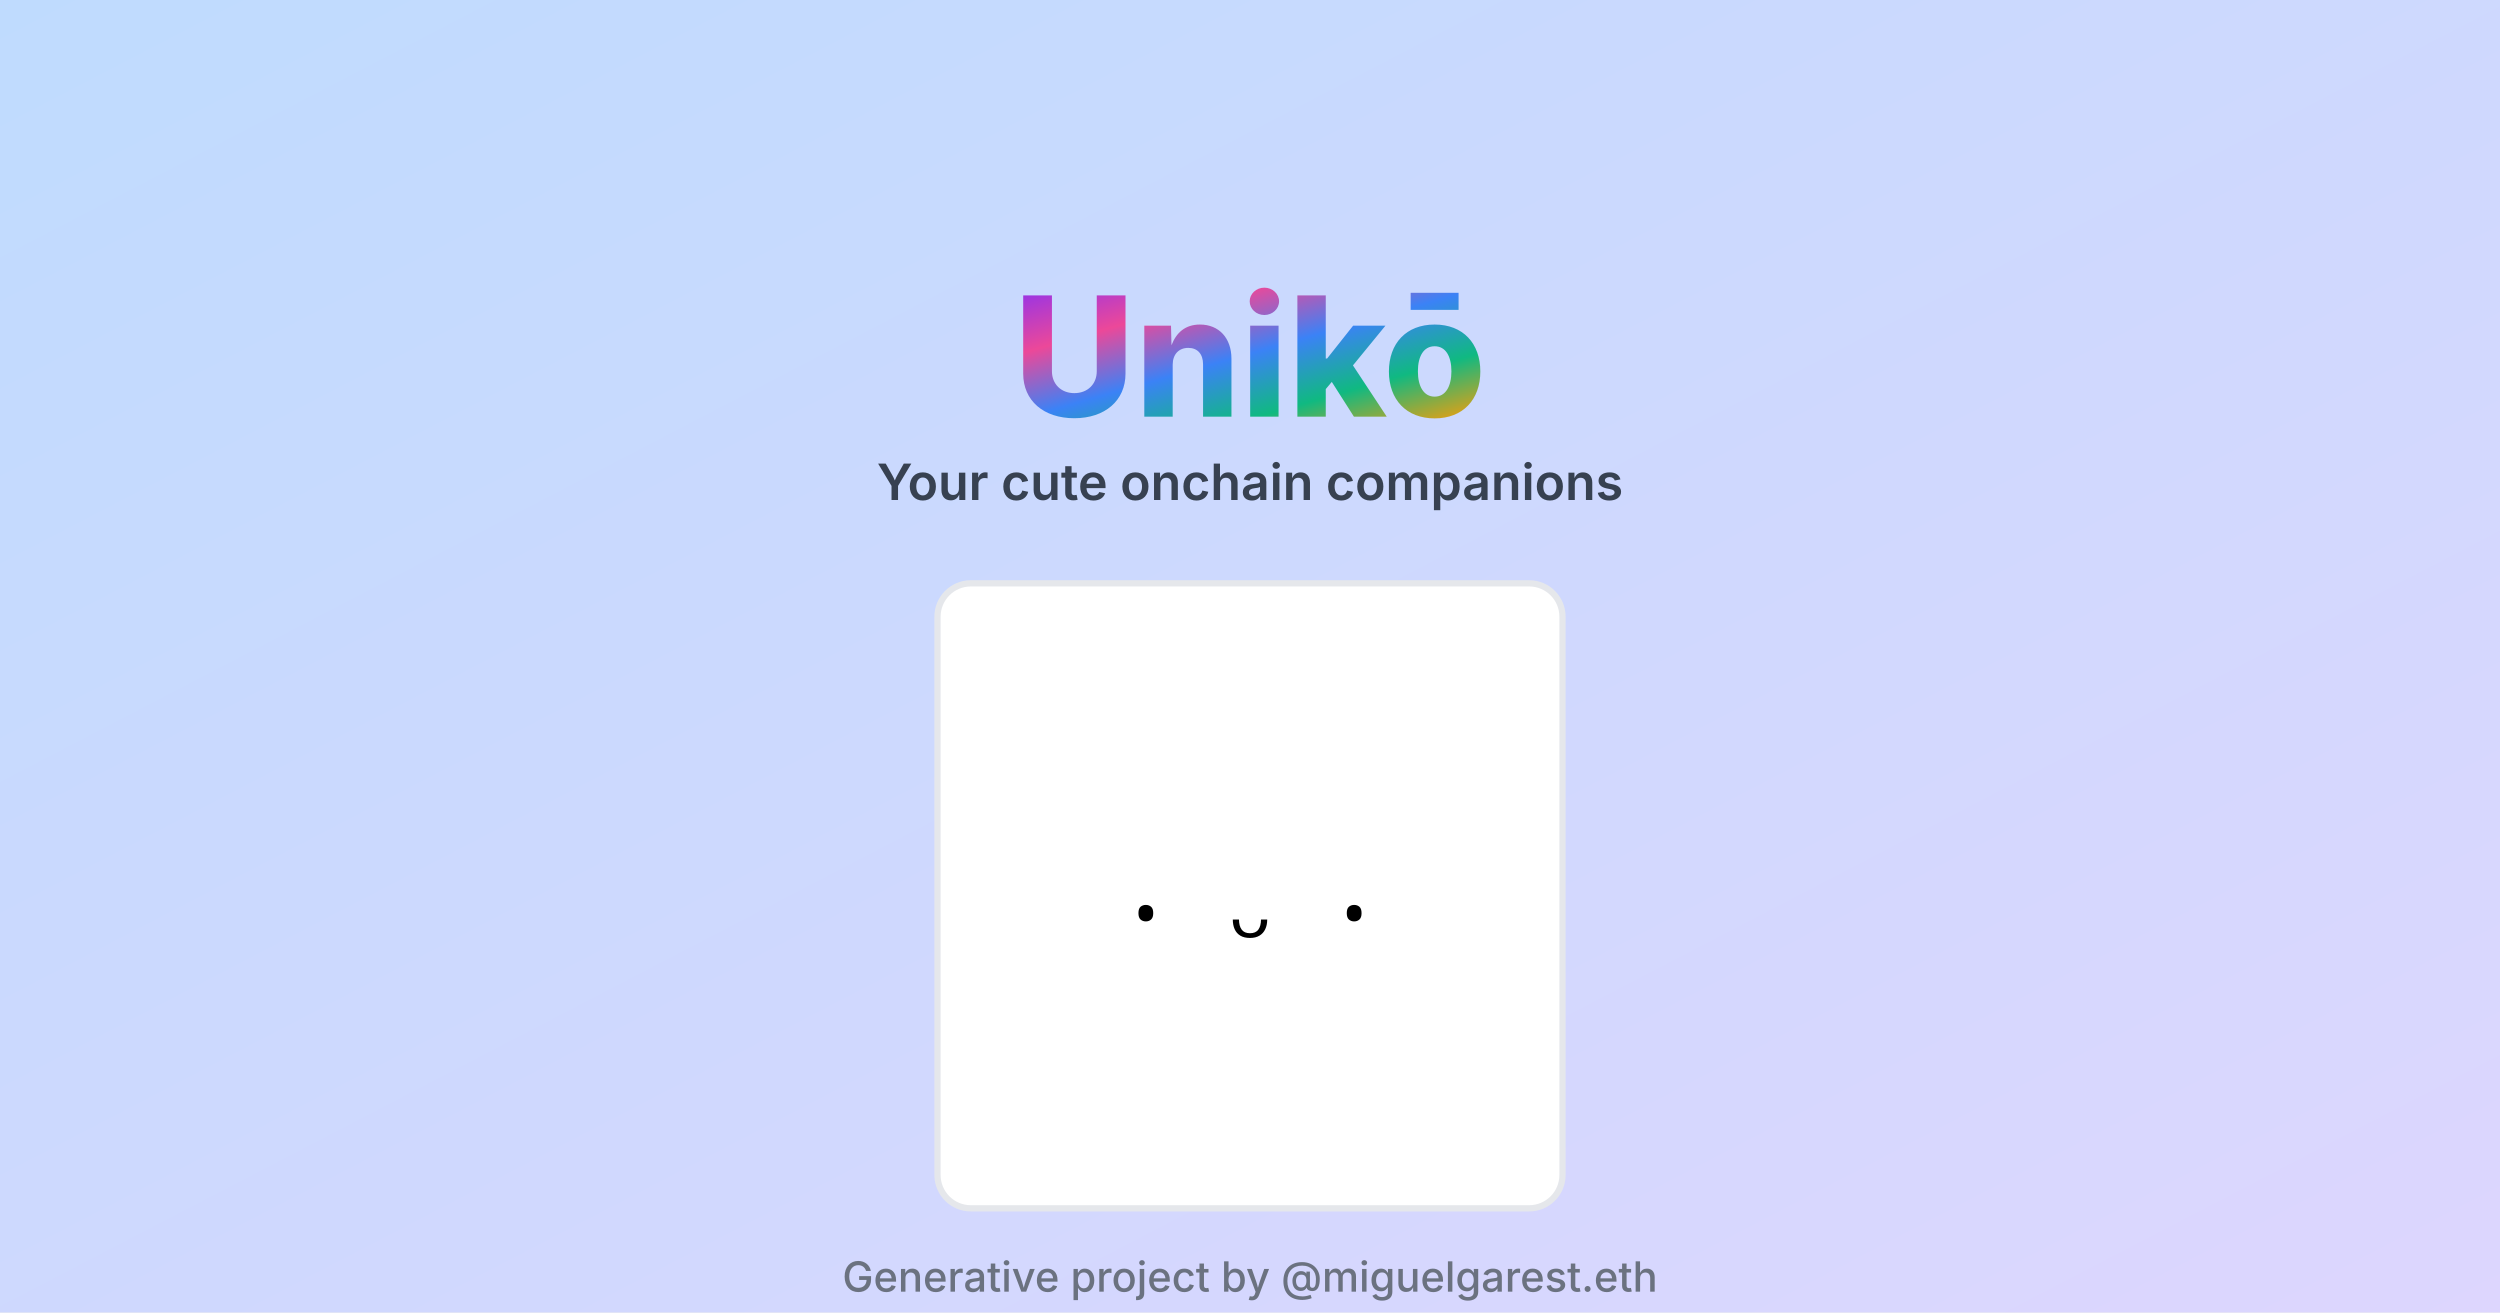
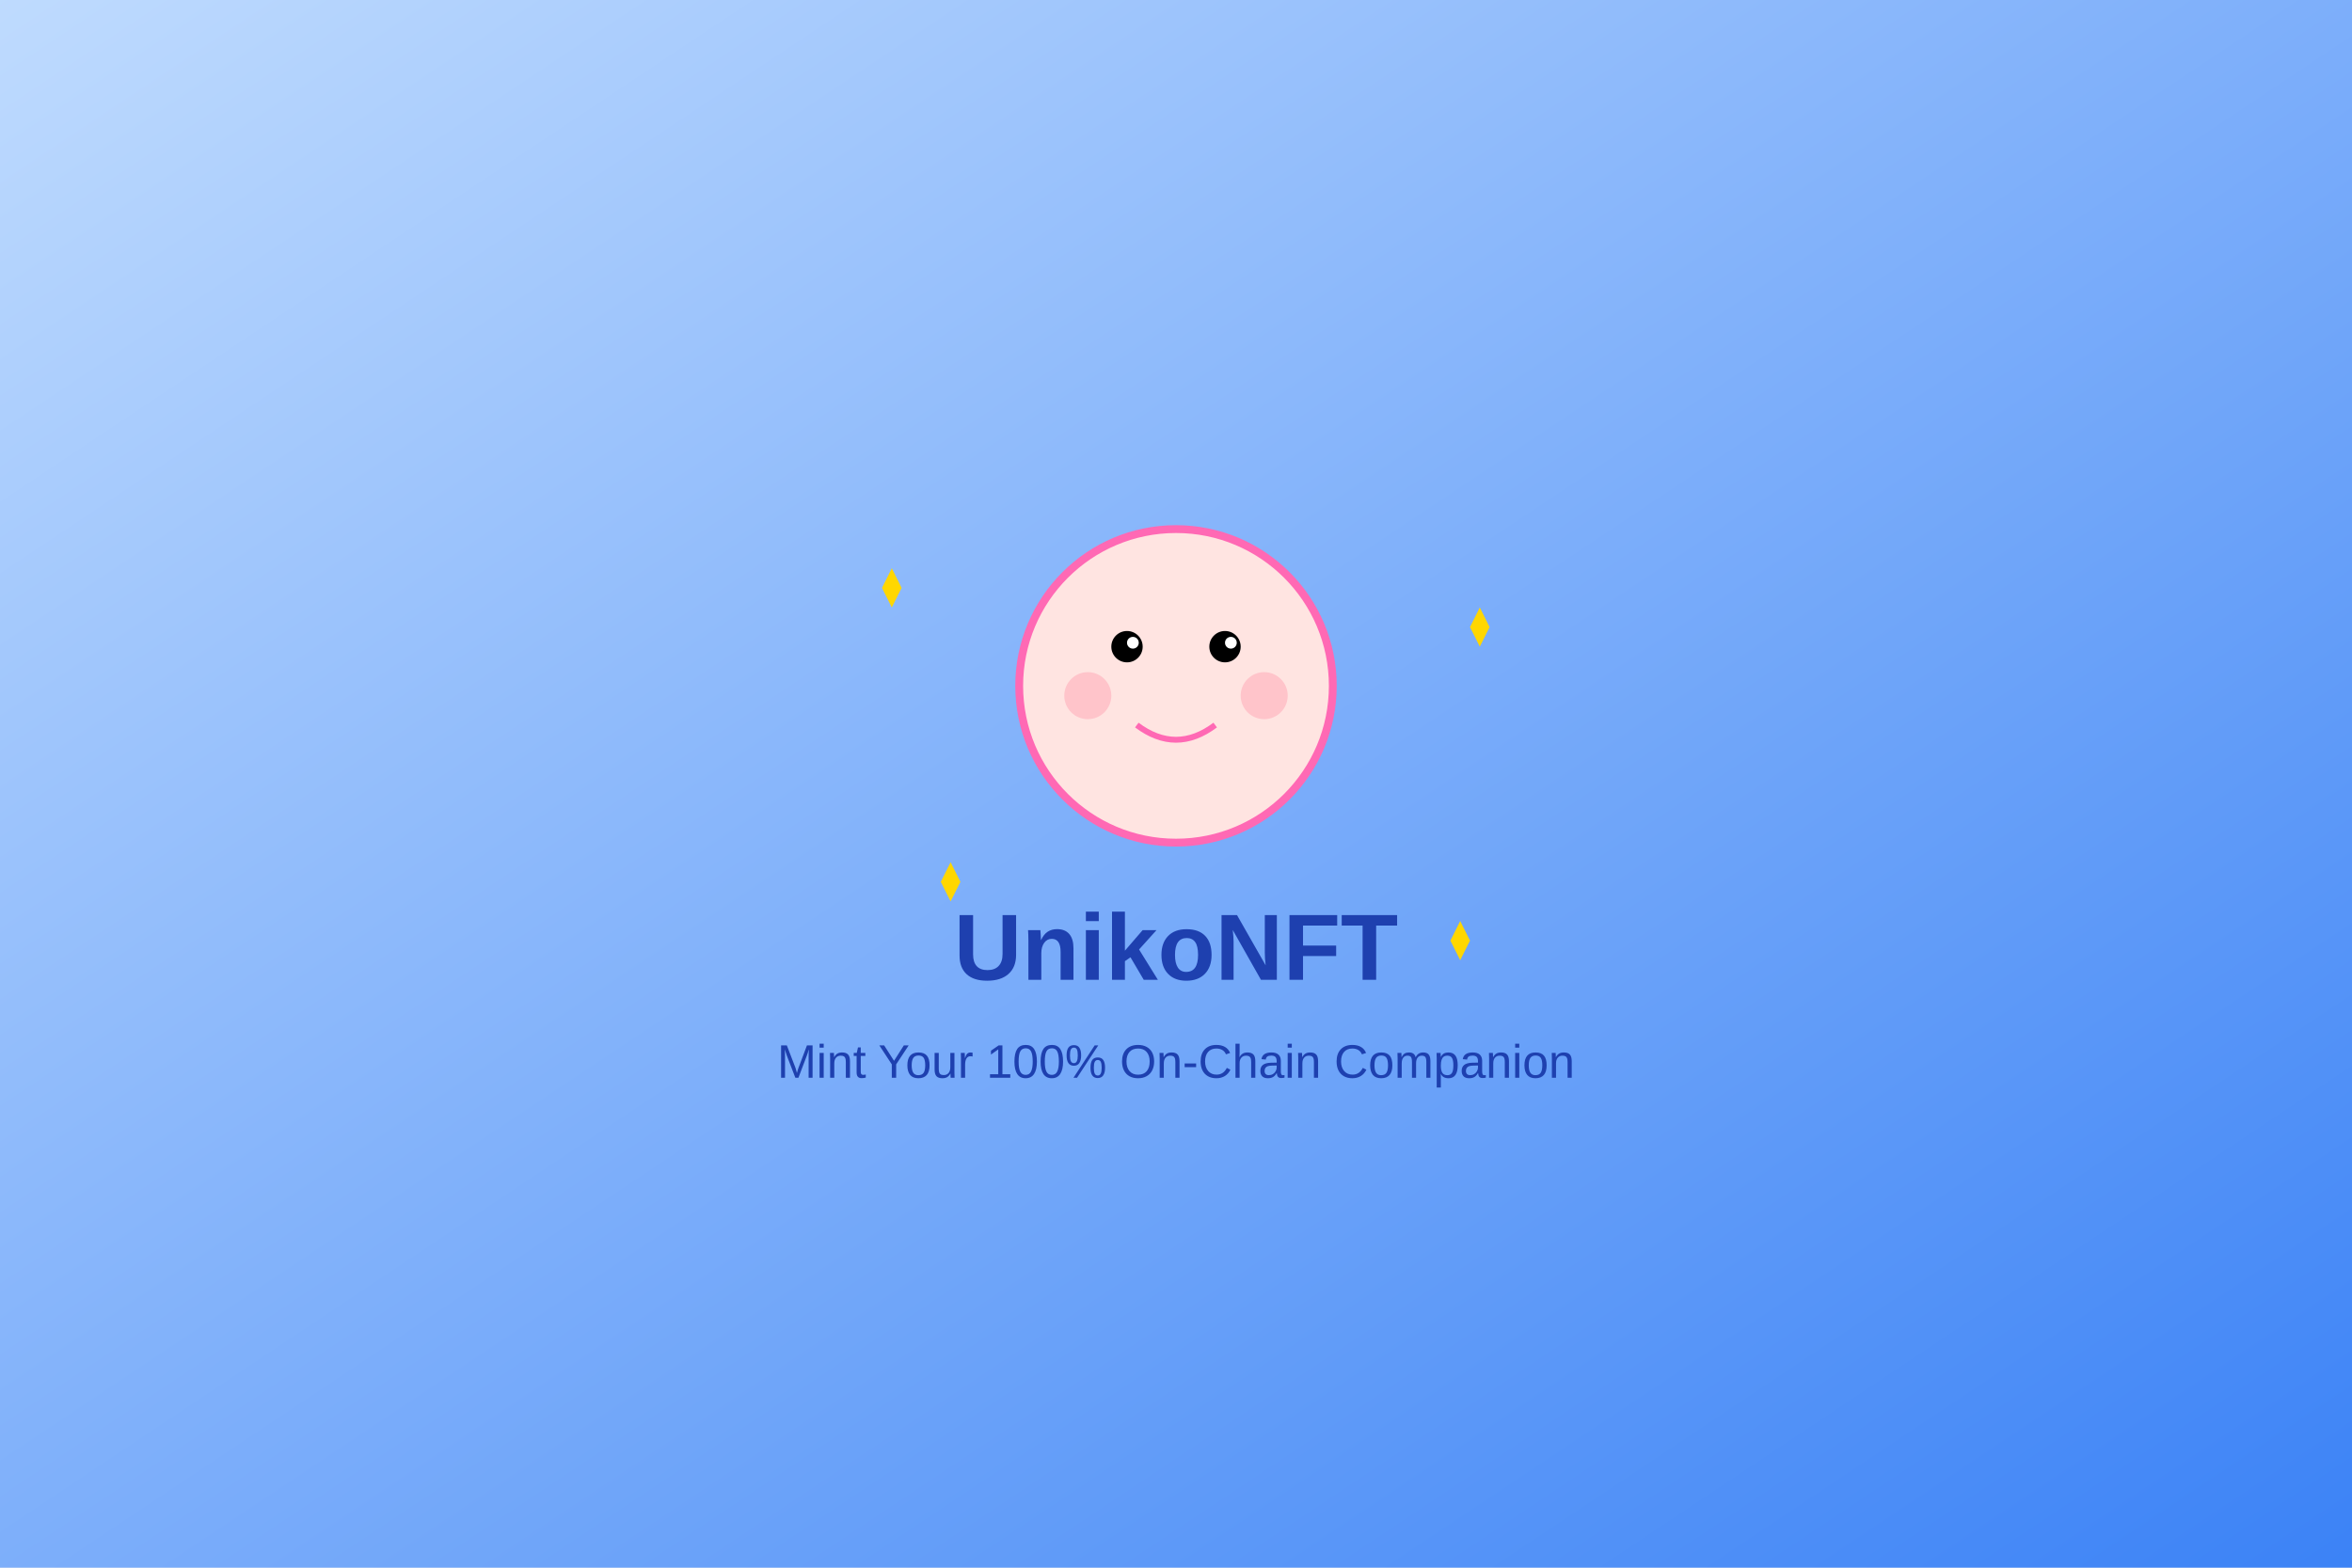
- <svg xmlns="http://www.w3.org/2000/svg" width="1200" height="630" viewBox="0 0 1200 630">
+ <svg xmlns="http://www.w3.org/2000/svg" width="1200" height="800" viewBox="0 0 1200 800">
  <defs>
-     <linearGradient id="bg" x1="0" y1="0" x2="1" y2="1">
-       <stop offset="0%" stop-color="#BFDBFE" />
-       <stop offset="100%" stop-color="#DDD6FE" />
-     </linearGradient>
-     <linearGradient id="text" x1="0" y1="0" x2="1" y2="1">
-       <stop offset="0%" stop-color="#9333ea" />
-       <stop offset="25%" stop-color="#ec4899" />
-       <stop offset="50%" stop-color="#3b82f6" />
-       <stop offset="75%" stop-color="#10b981" />
-       <stop offset="100%" stop-color="#f59e0b" />
+     <linearGradient id="bg" x1="0%" y1="0%" x2="100%" y2="100%">
+       <stop offset="0%" style="stop-color:#BFDBFE;stop-opacity:1" />
+       <stop offset="100%" style="stop-color:#3B82F6;stop-opacity:1" />
    </linearGradient>
  </defs>
-   <rect width="100%" height="100%" fill="url(#bg)" />
-   <text x="600" y="200" font-family="Inter, system-ui, sans-serif" font-size="80" font-weight="800" text-anchor="middle" fill="url(#text)">Unikō</text>
-   <text x="600" y="240" font-family="Inter, system-ui, sans-serif" font-size="24" font-weight="600" text-anchor="middle" fill="#374151">Your cute onchain companions</text>
-   <rect x="450" y="280" width="300" height="300" rx="16" fill="white" stroke="#E5E7EB" stroke-width="3" />
-   <text x="550" y="450" font-family="system-ui, sans-serif" font-size="32" text-anchor="middle" fill="#000">•</text>
-   <text x="600" y="450" font-family="system-ui, sans-serif" font-size="32" text-anchor="middle" fill="#000">ᴗ</text>
-   <text x="650" y="450" font-family="system-ui, sans-serif" font-size="32" text-anchor="middle" fill="#000">•</text>
-   <text x="600" y="620" font-family="Inter, system-ui, sans-serif" font-size="20" font-weight="500" text-anchor="middle" fill="#6B7280">Generative project by @miguelgarest.eth</text>
+   <rect width="1200" height="800" fill="url(#bg)" />
+   <g transform="translate(600, 400)">
+     <circle cx="0" cy="-50" r="80" fill="#FFE4E1" stroke="#FF69B4" stroke-width="4" />
+     <circle cx="-25" cy="-70" r="8" fill="#000" />
+     <circle cx="25" cy="-70" r="8" fill="#000" />
+     <circle cx="-22" cy="-72" r="3" fill="#FFF" />
+     <circle cx="28" cy="-72" r="3" fill="#FFF" />
+     <path d="M -20 -30 Q 0 -15 20 -30" stroke="#FF69B4" stroke-width="3" fill="none" />
+     <circle cx="-45" cy="-45" r="12" fill="#FFB6C1" opacity="0.7" />
+     <circle cx="45" cy="-45" r="12" fill="#FFB6C1" opacity="0.7" />
+     <text x="0" y="100" text-anchor="middle" font-family="Arial, sans-serif" font-size="48" font-weight="bold" fill="#1E40AF">UnikoNFT</text>
+     <text x="0" y="150" text-anchor="middle" font-family="Arial, sans-serif" font-size="24" fill="#1E40AF">Mint Your 100% On-Chain Companion</text>
+     <g fill="#FFD700">
+       <polygon points="-150,-100 -145,-110 -140,-100 -145,-90" />
+       <polygon points="150,-80 155,-90 160,-80 155,-70" />
+       <polygon points="-120,50 -115,40 -110,50 -115,60" />
+       <polygon points="140,80 145,70 150,80 145,90" />
+     </g>
+   </g>
</svg>
